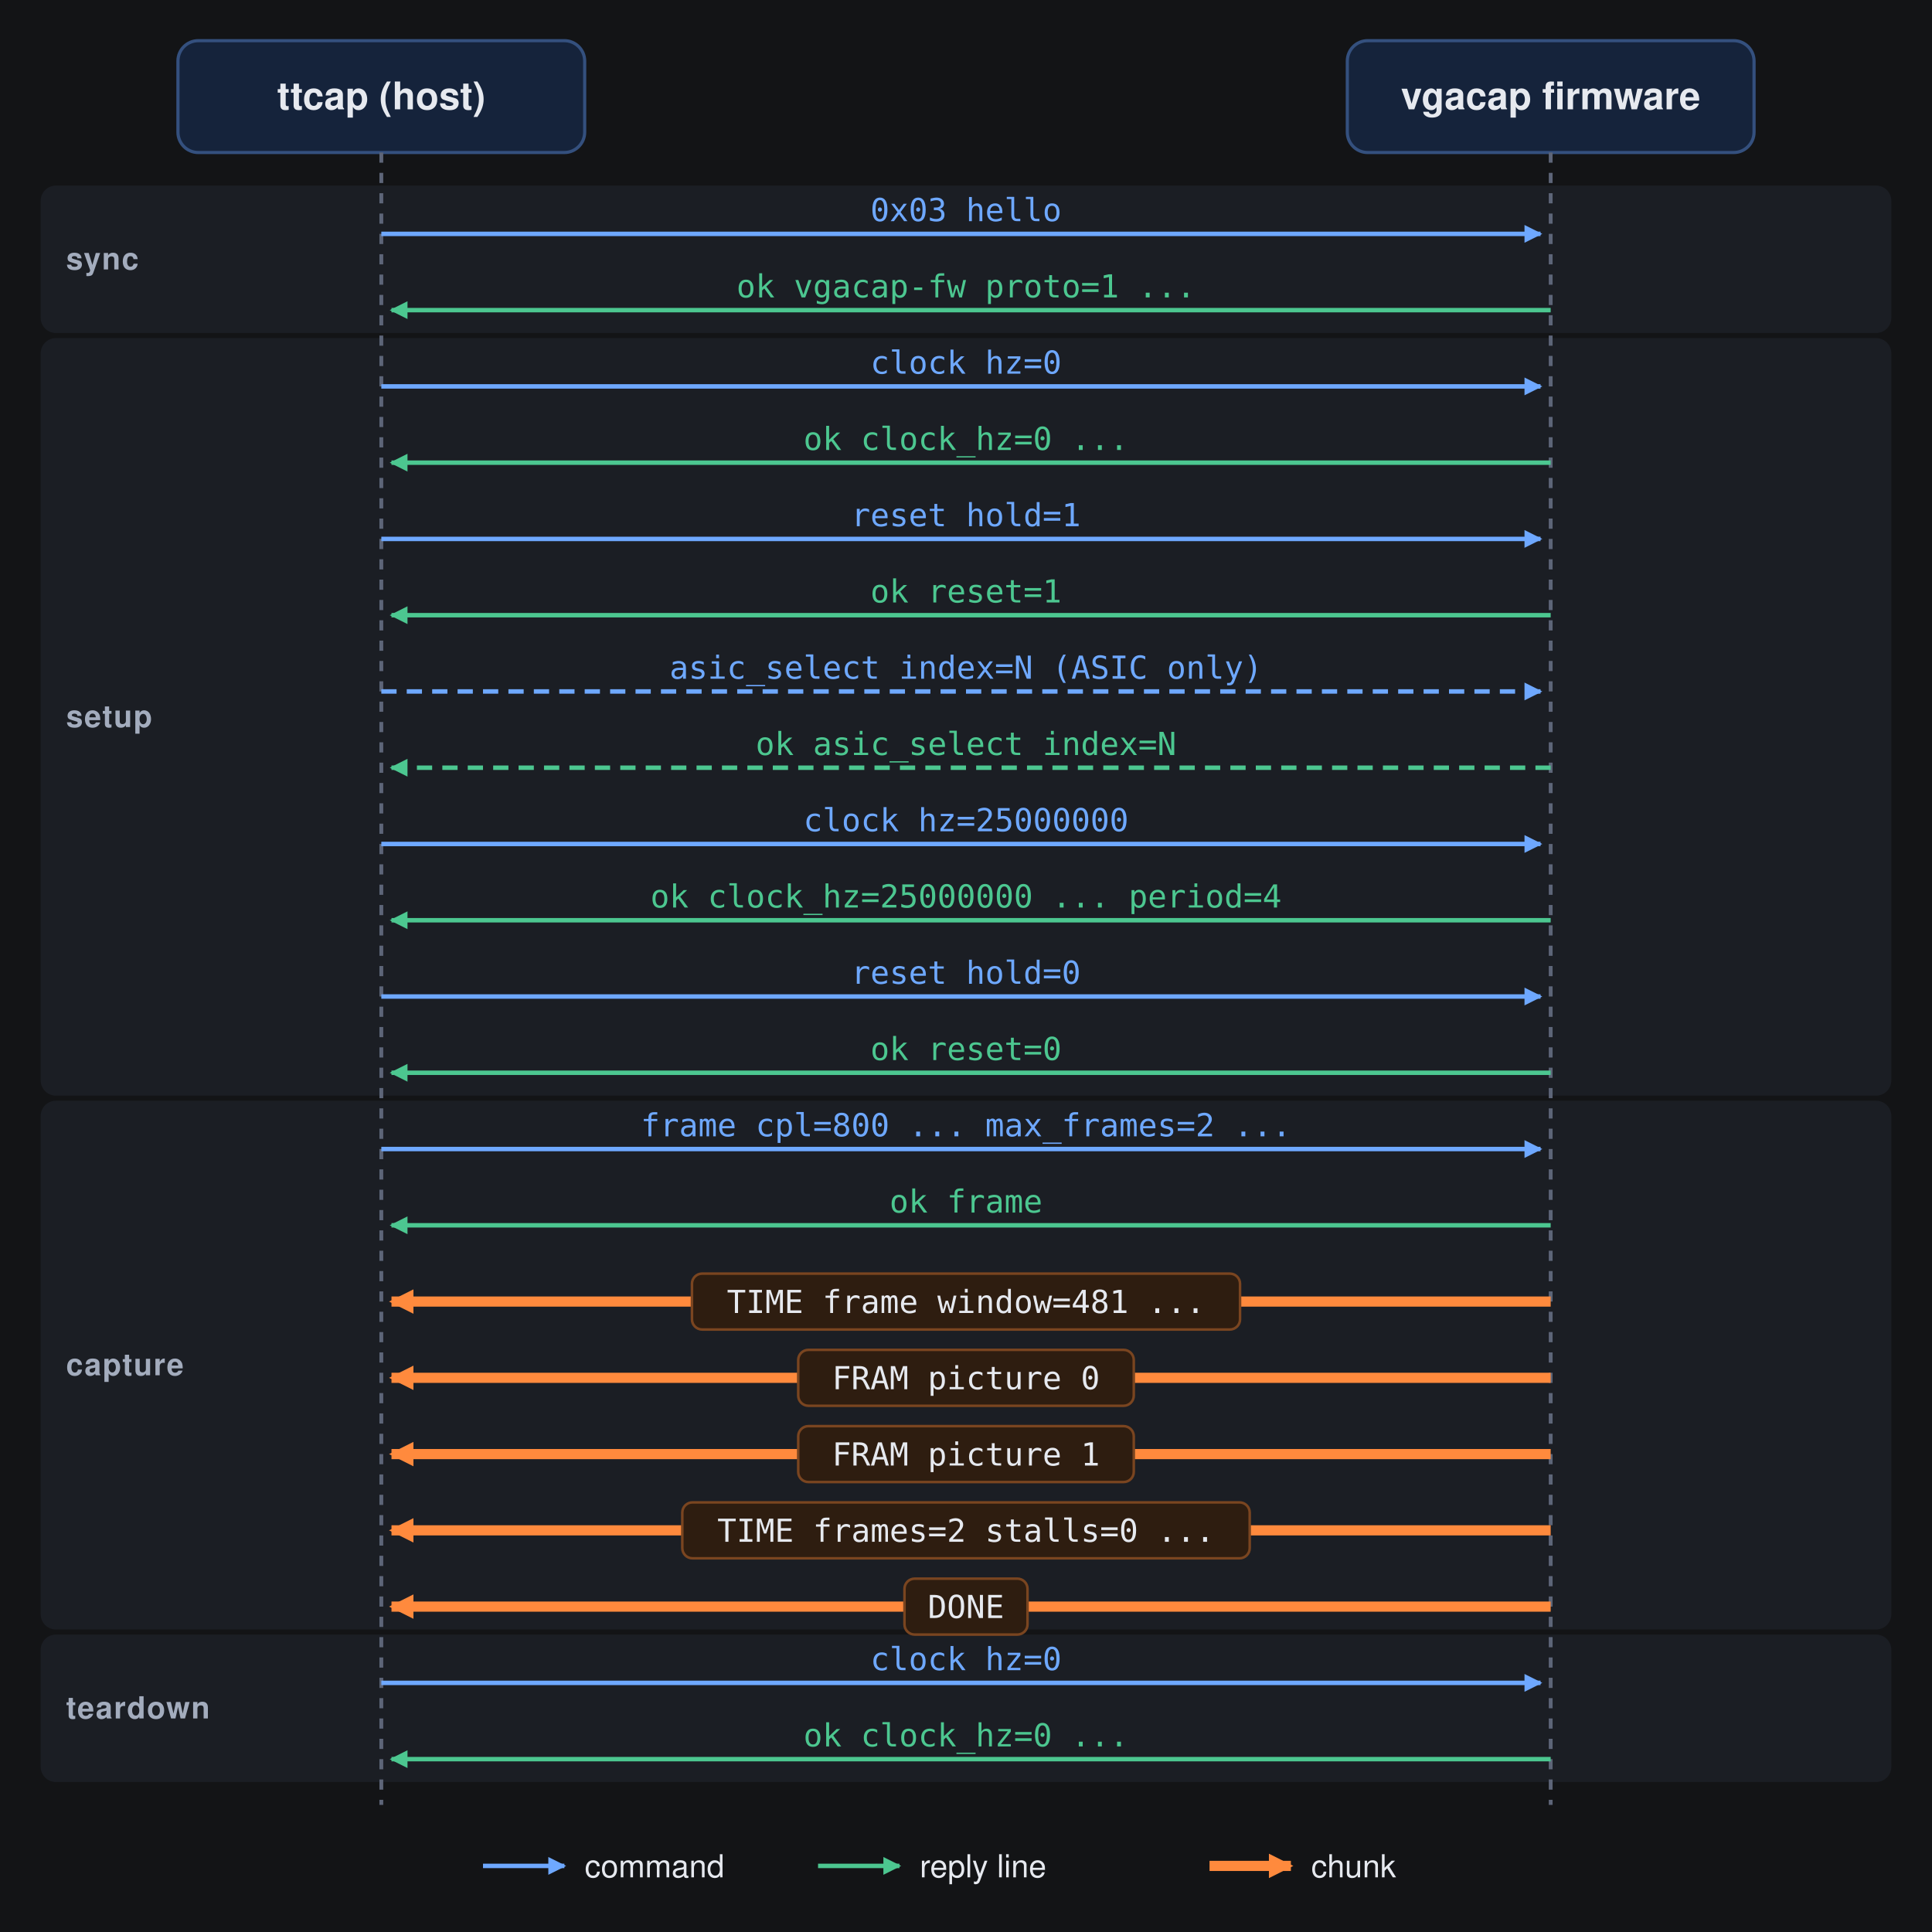
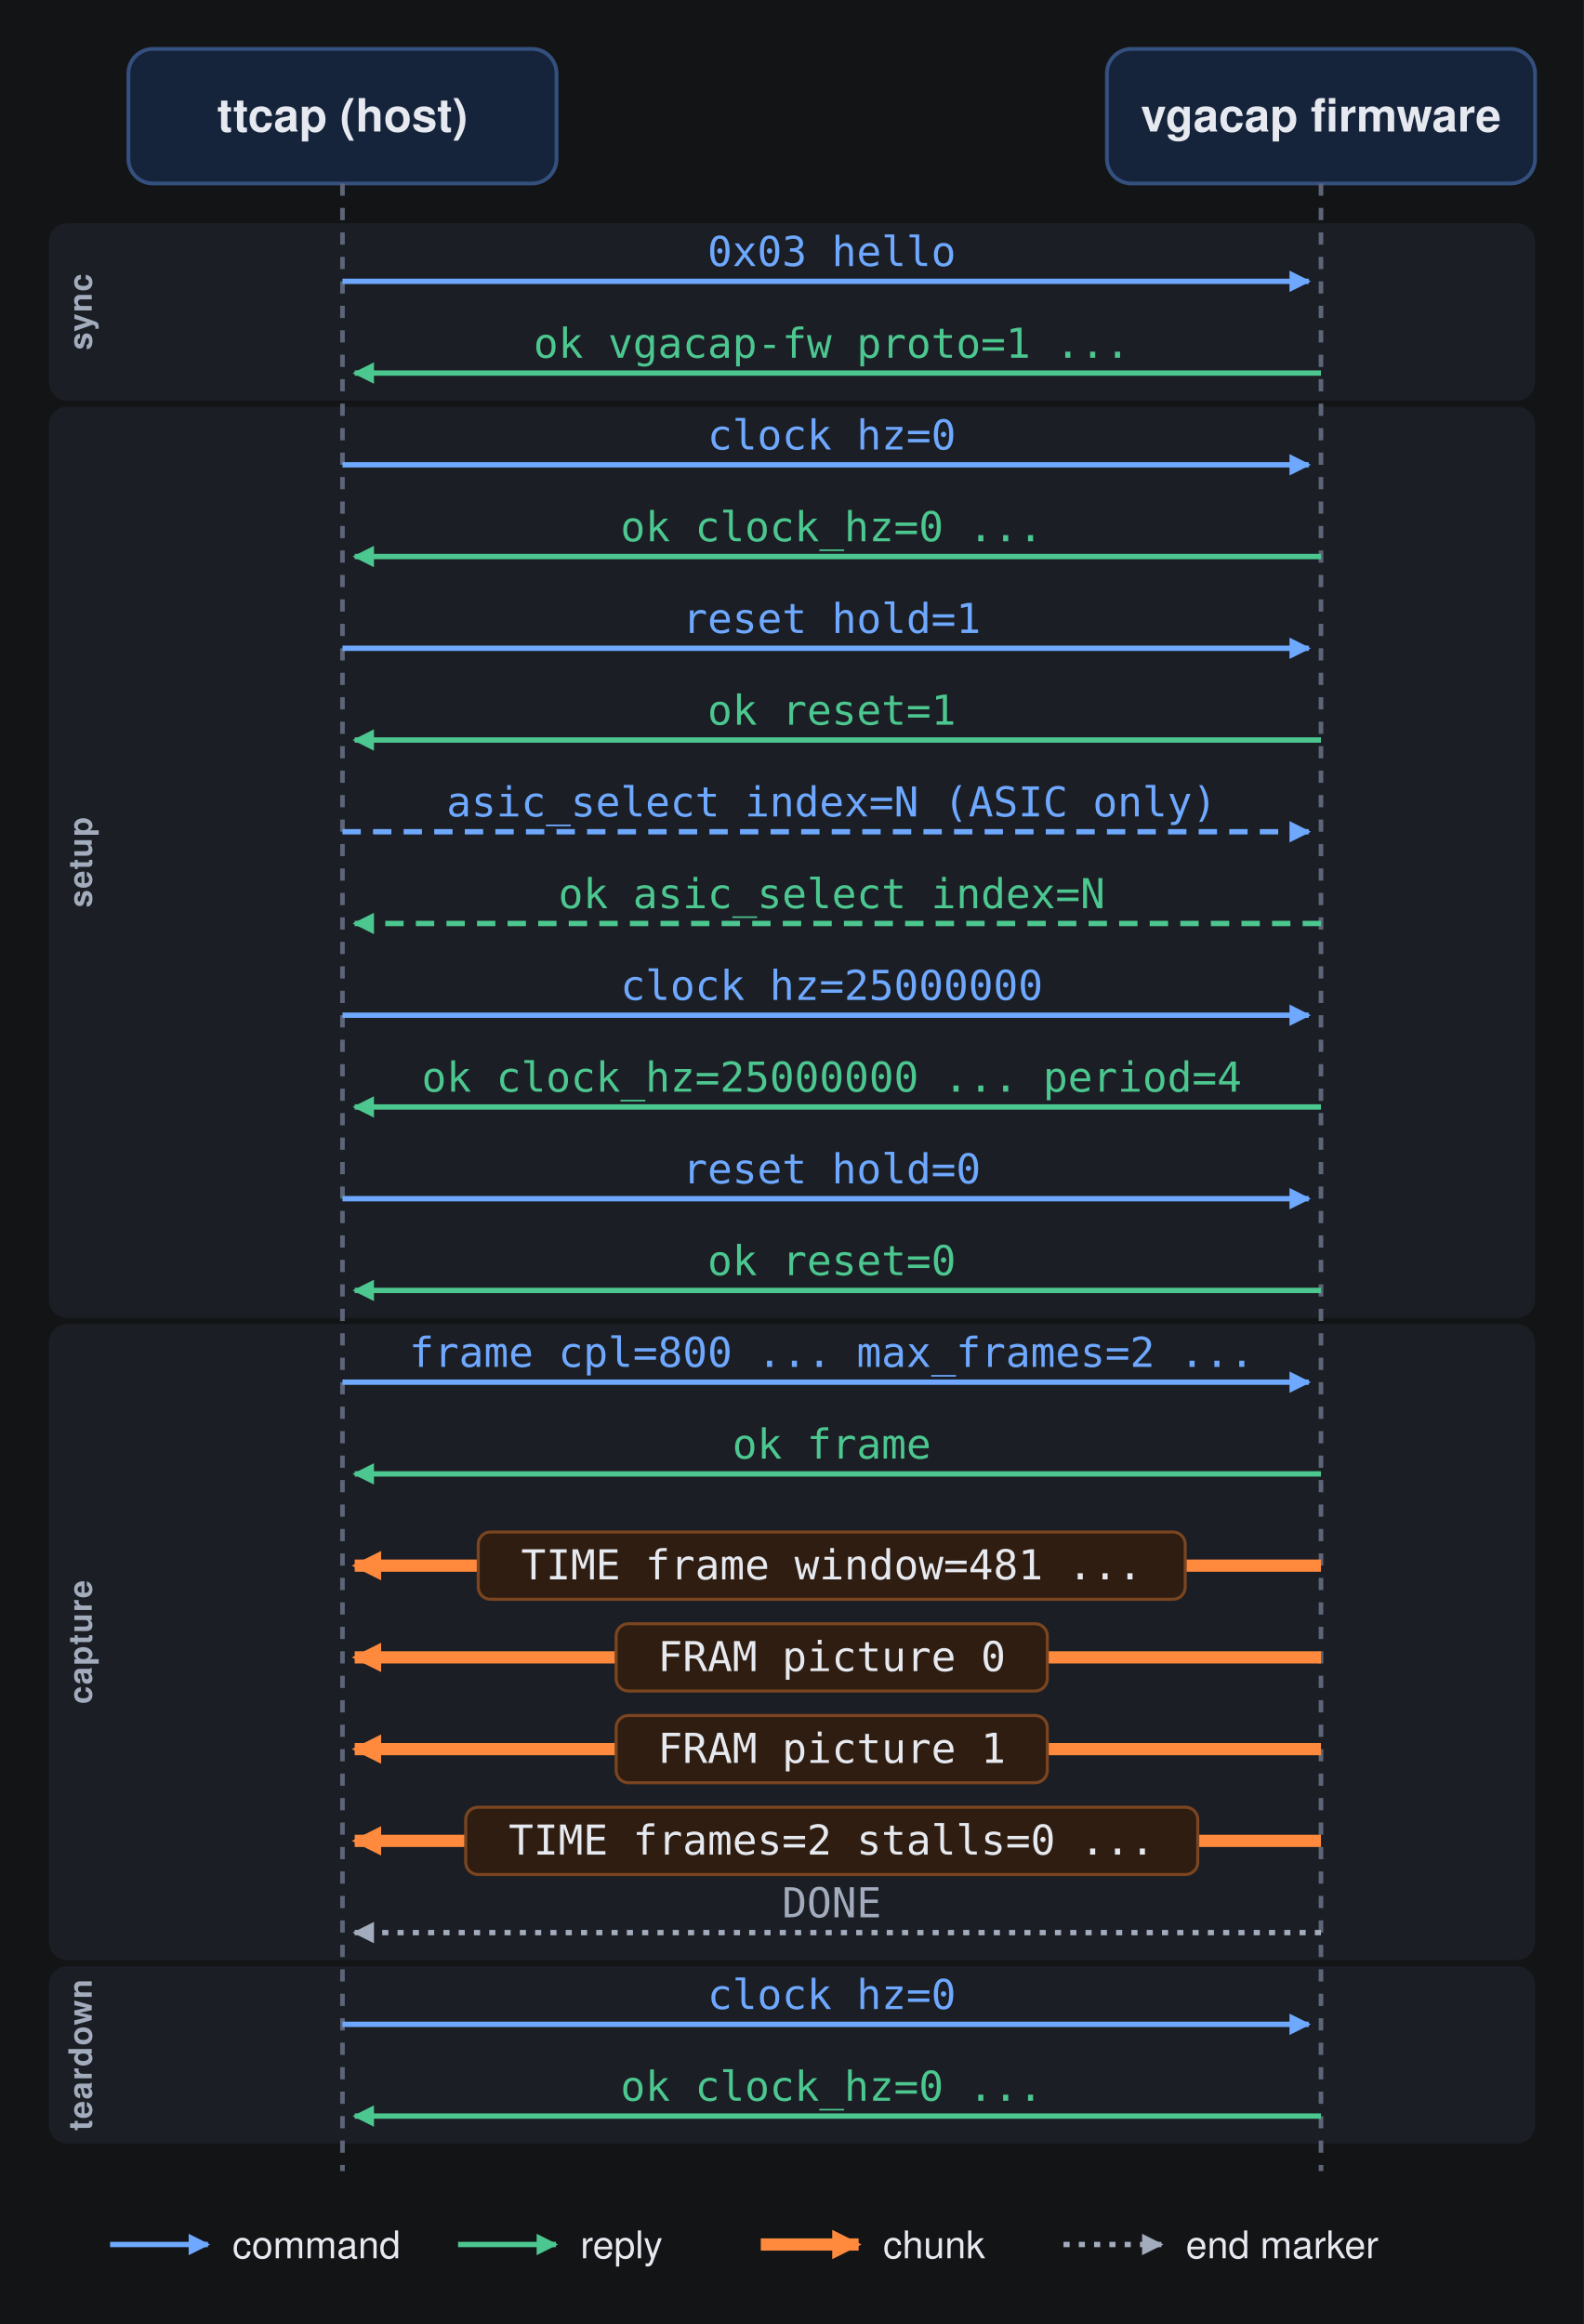
- <svg xmlns="http://www.w3.org/2000/svg" width="760" height="760" viewBox="0 0 760 760" font-family="-apple-system, BlinkMacSystemFont, 'Segoe UI', Helvetica, Arial, sans-serif" role="img" aria-labelledby="t d">
+ <svg xmlns="http://www.w3.org/2000/svg" width="518" height="760" viewBox="0 0 518 760" font-family="-apple-system, BlinkMacSystemFont, 'Segoe UI', Helvetica, Arial, sans-serif" role="img" aria-labelledby="t d">
  <style>
  .head { font-size: 15px; font-weight: 600; fill: #e6e9ef; }
-   .phase { font-size: 12px; font-weight: 700; fill: #a3acbd; letter-spacing: 0.04em; }
-   .msg { font-size: 12.5px; font-family: ui-monospace, SFMono-Regular, Menlo, Consolas, monospace; }
+   .phase { font-size: 10.5px; font-weight: 700; fill: #a3acbd; letter-spacing: 0.04em; }
+   .msg { font-size: 13.5px; font-family: ui-monospace, SFMono-Regular, Menlo, Consolas, monospace; }
  .legend { font-size: 12.5px; fill: #e6e9ef; }
</style>
  <defs>
    <marker id="m-cmd" viewBox="0 0 10 10" refX="9" refY="5" markerWidth="4" markerHeight="4" orient="auto-start-reverse">
      <path d="M0 0 L10 5 L0 10 z" fill="#6ea8ff" />
    </marker>
    <marker id="m-reply" viewBox="0 0 10 10" refX="9" refY="5" markerWidth="4" markerHeight="4" orient="auto-start-reverse">
      <path d="M0 0 L10 5 L0 10 z" fill="#4cc790" />
    </marker>
    <marker id="m-data" viewBox="0 0 10 10" refX="9" refY="5" markerWidth="2.4" markerHeight="2.4" orient="auto-start-reverse">
      <path d="M0 0 L10 5 L0 10 z" fill="#ff8a3d" />
    </marker>
+     <marker id="m-end" viewBox="0 0 10 10" refX="9" refY="5" markerWidth="4" markerHeight="4" orient="auto-start-reverse">
+       <path d="M0 0 L10 5 L0 10 z" fill="#a3acbd" />
+     </marker>
  </defs>
-   <rect x="0" y="0" width="760" height="760" fill="#131416" />
-   <rect x="16" y="73" width="728" height="58" rx="6" fill="#1b1e24" />
-   <text x="26" y="106.0" class="phase" text-anchor="start">sync</text>
-   <rect x="16" y="133" width="728" height="298" rx="6" fill="#1b1e24" />
-   <text x="26" y="286.0" class="phase" text-anchor="start">setup</text>
-   <rect x="16" y="433" width="728" height="208" rx="6" fill="#1b1e24" />
-   <text x="26" y="541.0" class="phase" text-anchor="start">capture</text>
-   <rect x="16" y="643" width="728" height="58" rx="6" fill="#1b1e24" />
-   <text x="26" y="676.0" class="phase" text-anchor="start">teardown</text>
-   <rect x="70" y="16" width="160" height="44" rx="8" fill="#15233b" stroke="#34507e" stroke-width="1.25" />
-   <text x="150" y="43" class="head" text-anchor="middle">ttcap (host)</text>
-   <line x1="150" y1="60" x2="150" y2="710" stroke="#5d6578" stroke-width="1.5" stroke-dasharray="4 4" />
-   <rect x="530" y="16" width="160" height="44" rx="8" fill="#15233b" stroke="#34507e" stroke-width="1.25" />
-   <text x="610" y="43" class="head" text-anchor="middle">vgacap firmware</text>
-   <line x1="610" y1="60" x2="610" y2="710" stroke="#5d6578" stroke-width="1.5" stroke-dasharray="4 4" />
-   <line x1="150" y1="92" x2="606" y2="92" stroke="#6ea8ff" stroke-width="1.75" marker-end="url(#m-cmd)" />
-   <text x="380.0" y="87" class="msg" text-anchor="middle" fill="#6ea8ff">0x03  hello</text>
-   <line x1="610" y1="122" x2="154" y2="122" stroke="#4cc790" stroke-width="1.75" marker-end="url(#m-reply)" />
-   <text x="380.0" y="117" class="msg" text-anchor="middle" fill="#4cc790">ok vgacap-fw proto=1 ...</text>
-   <line x1="150" y1="152" x2="606" y2="152" stroke="#6ea8ff" stroke-width="1.75" marker-end="url(#m-cmd)" />
-   <text x="380.0" y="147" class="msg" text-anchor="middle" fill="#6ea8ff">clock hz=0</text>
-   <line x1="610" y1="182" x2="154" y2="182" stroke="#4cc790" stroke-width="1.75" marker-end="url(#m-reply)" />
-   <text x="380.0" y="177" class="msg" text-anchor="middle" fill="#4cc790">ok clock_hz=0 ...</text>
-   <line x1="150" y1="212" x2="606" y2="212" stroke="#6ea8ff" stroke-width="1.75" marker-end="url(#m-cmd)" />
-   <text x="380.0" y="207" class="msg" text-anchor="middle" fill="#6ea8ff">reset hold=1</text>
-   <line x1="610" y1="242" x2="154" y2="242" stroke="#4cc790" stroke-width="1.75" marker-end="url(#m-reply)" />
-   <text x="380.0" y="237" class="msg" text-anchor="middle" fill="#4cc790">ok reset=1</text>
-   <line x1="150" y1="272" x2="606" y2="272" stroke="#6ea8ff" stroke-width="1.75" stroke-dasharray="6 4" marker-end="url(#m-cmd)" />
-   <text x="380.0" y="267" class="msg" text-anchor="middle" fill="#6ea8ff">asic_select index=N   (ASIC only)</text>
-   <line x1="610" y1="302" x2="154" y2="302" stroke="#4cc790" stroke-width="1.75" stroke-dasharray="6 4" marker-end="url(#m-reply)" />
-   <text x="380.0" y="297" class="msg" text-anchor="middle" fill="#4cc790">ok asic_select index=N</text>
-   <line x1="150" y1="332" x2="606" y2="332" stroke="#6ea8ff" stroke-width="1.75" marker-end="url(#m-cmd)" />
-   <text x="380.0" y="327" class="msg" text-anchor="middle" fill="#6ea8ff">clock hz=25000000</text>
-   <line x1="610" y1="362" x2="154" y2="362" stroke="#4cc790" stroke-width="1.75" marker-end="url(#m-reply)" />
-   <text x="380.0" y="357" class="msg" text-anchor="middle" fill="#4cc790">ok clock_hz=25000000 ... period=4</text>
-   <line x1="150" y1="392" x2="606" y2="392" stroke="#6ea8ff" stroke-width="1.75" marker-end="url(#m-cmd)" />
-   <text x="380.0" y="387" class="msg" text-anchor="middle" fill="#6ea8ff">reset hold=0</text>
-   <line x1="610" y1="422" x2="154" y2="422" stroke="#4cc790" stroke-width="1.75" marker-end="url(#m-reply)" />
-   <text x="380.0" y="417" class="msg" text-anchor="middle" fill="#4cc790">ok reset=0</text>
-   <line x1="150" y1="452" x2="606" y2="452" stroke="#6ea8ff" stroke-width="1.75" marker-end="url(#m-cmd)" />
-   <text x="380.0" y="447" class="msg" text-anchor="middle" fill="#6ea8ff">frame cpl=800 ... max_frames=2 ...</text>
-   <line x1="610" y1="482" x2="154" y2="482" stroke="#4cc790" stroke-width="1.75" marker-end="url(#m-reply)" />
-   <text x="380.0" y="477" class="msg" text-anchor="middle" fill="#4cc790">ok frame</text>
-   <line x1="610" y1="512" x2="154" y2="512" stroke="#ff8a3d" stroke-width="4" marker-end="url(#m-data)" />
-   <rect x="272.2" y="501" width="215.6" height="22" rx="4" fill="#2e1d10" stroke="#7a4520" stroke-width="1" />
-   <text x="380.0" y="516.5" class="msg" text-anchor="middle" fill="#e6e9ef">TIME  frame window=481 ...</text>
-   <line x1="610" y1="542" x2="154" y2="542" stroke="#ff8a3d" stroke-width="4" marker-end="url(#m-data)" />
-   <rect x="314.0" y="531" width="132.0" height="22" rx="4" fill="#2e1d10" stroke="#7a4520" stroke-width="1" />
-   <text x="380.0" y="546.5" class="msg" text-anchor="middle" fill="#e6e9ef">FRAM  picture 0</text>
-   <line x1="610" y1="572" x2="154" y2="572" stroke="#ff8a3d" stroke-width="4" marker-end="url(#m-data)" />
-   <rect x="314.0" y="561" width="132.0" height="22" rx="4" fill="#2e1d10" stroke="#7a4520" stroke-width="1" />
-   <text x="380.0" y="576.5" class="msg" text-anchor="middle" fill="#e6e9ef">FRAM  picture 1</text>
-   <line x1="610" y1="602" x2="154" y2="602" stroke="#ff8a3d" stroke-width="4" marker-end="url(#m-data)" />
-   <rect x="268.4" y="591" width="223.2" height="22" rx="4" fill="#2e1d10" stroke="#7a4520" stroke-width="1" />
-   <text x="380.0" y="606.5" class="msg" text-anchor="middle" fill="#e6e9ef">TIME  frames=2 stalls=0 ...</text>
-   <line x1="610" y1="632" x2="154" y2="632" stroke="#ff8a3d" stroke-width="4" marker-end="url(#m-data)" />
-   <rect x="355.8" y="621" width="48.4" height="22" rx="4" fill="#2e1d10" stroke="#7a4520" stroke-width="1" />
-   <text x="380.0" y="636.5" class="msg" text-anchor="middle" fill="#e6e9ef">DONE</text>
-   <line x1="150" y1="662" x2="606" y2="662" stroke="#6ea8ff" stroke-width="1.75" marker-end="url(#m-cmd)" />
-   <text x="380.0" y="657" class="msg" text-anchor="middle" fill="#6ea8ff">clock hz=0</text>
-   <line x1="610" y1="692" x2="154" y2="692" stroke="#4cc790" stroke-width="1.75" marker-end="url(#m-reply)" />
-   <text x="380.0" y="687" class="msg" text-anchor="middle" fill="#4cc790">ok clock_hz=0 ...</text>
-   <line x1="190.0" y1="734" x2="222.0" y2="734" stroke="#6ea8ff" stroke-width="1.75" marker-end="url(#m-cmd)" />
-   <text x="230.0" y="738.5" class="legend" text-anchor="start">command</text>
-   <line x1="321.8" y1="734" x2="353.8" y2="734" stroke="#4cc790" stroke-width="1.75" marker-end="url(#m-reply)" />
-   <text x="361.8" y="738.5" class="legend" text-anchor="start">reply line</text>
-   <line x1="475.8" y1="734" x2="507.8" y2="734" stroke="#ff8a3d" stroke-width="4" marker-end="url(#m-data)" />
-   <text x="515.8" y="738.5" class="legend" text-anchor="start">chunk</text>
+   <rect x="0" y="0" width="518" height="760" fill="#131416" />
+   <rect x="16" y="73" width="486" height="58" rx="6" fill="#1b1e24" />
+   <text x="30" y="102.0" class="phase" text-anchor="middle" transform="rotate(-90 30 102.0)">sync</text>
+   <rect x="16" y="133" width="486" height="298" rx="6" fill="#1b1e24" />
+   <text x="30" y="282.0" class="phase" text-anchor="middle" transform="rotate(-90 30 282.0)">setup</text>
+   <rect x="16" y="433" width="486" height="208" rx="6" fill="#1b1e24" />
+   <text x="30" y="537.0" class="phase" text-anchor="middle" transform="rotate(-90 30 537.0)">capture</text>
+   <rect x="16" y="643" width="486" height="58" rx="6" fill="#1b1e24" />
+   <text x="30" y="672.0" class="phase" text-anchor="middle" transform="rotate(-90 30 672.0)">teardown</text>
+   <rect x="42" y="16" width="140" height="44" rx="8" fill="#15233b" stroke="#34507e" stroke-width="1.25" />
+   <text x="112" y="43" class="head" text-anchor="middle">ttcap (host)</text>
+   <line x1="112" y1="60" x2="112" y2="710" stroke="#5d6578" stroke-width="1.5" stroke-dasharray="4 4" />
+   <rect x="362" y="16" width="140" height="44" rx="8" fill="#15233b" stroke="#34507e" stroke-width="1.25" />
+   <text x="432" y="43" class="head" text-anchor="middle">vgacap firmware</text>
+   <line x1="432" y1="60" x2="432" y2="710" stroke="#5d6578" stroke-width="1.5" stroke-dasharray="4 4" />
+   <line x1="112" y1="92" x2="428" y2="92" stroke="#6ea8ff" stroke-width="1.75" marker-end="url(#m-cmd)" />
+   <text x="272.0" y="87" class="msg" text-anchor="middle" fill="#6ea8ff">0x03  hello</text>
+   <line x1="432" y1="122" x2="116" y2="122" stroke="#4cc790" stroke-width="1.75" marker-end="url(#m-reply)" />
+   <text x="272.0" y="117" class="msg" text-anchor="middle" fill="#4cc790">ok vgacap-fw proto=1 ...</text>
+   <line x1="112" y1="152" x2="428" y2="152" stroke="#6ea8ff" stroke-width="1.75" marker-end="url(#m-cmd)" />
+   <text x="272.0" y="147" class="msg" text-anchor="middle" fill="#6ea8ff">clock hz=0</text>
+   <line x1="432" y1="182" x2="116" y2="182" stroke="#4cc790" stroke-width="1.75" marker-end="url(#m-reply)" />
+   <text x="272.0" y="177" class="msg" text-anchor="middle" fill="#4cc790">ok clock_hz=0 ...</text>
+   <line x1="112" y1="212" x2="428" y2="212" stroke="#6ea8ff" stroke-width="1.75" marker-end="url(#m-cmd)" />
+   <text x="272.0" y="207" class="msg" text-anchor="middle" fill="#6ea8ff">reset hold=1</text>
+   <line x1="432" y1="242" x2="116" y2="242" stroke="#4cc790" stroke-width="1.75" marker-end="url(#m-reply)" />
+   <text x="272.0" y="237" class="msg" text-anchor="middle" fill="#4cc790">ok reset=1</text>
+   <line x1="112" y1="272" x2="428" y2="272" stroke="#6ea8ff" stroke-width="1.75" stroke-dasharray="6 4" marker-end="url(#m-cmd)" />
+   <text x="272.0" y="267" class="msg" text-anchor="middle" fill="#6ea8ff">asic_select index=N   (ASIC only)</text>
+   <line x1="432" y1="302" x2="116" y2="302" stroke="#4cc790" stroke-width="1.75" stroke-dasharray="6 4" marker-end="url(#m-reply)" />
+   <text x="272.0" y="297" class="msg" text-anchor="middle" fill="#4cc790">ok asic_select index=N</text>
+   <line x1="112" y1="332" x2="428" y2="332" stroke="#6ea8ff" stroke-width="1.75" marker-end="url(#m-cmd)" />
+   <text x="272.0" y="327" class="msg" text-anchor="middle" fill="#6ea8ff">clock hz=25000000</text>
+   <line x1="432" y1="362" x2="116" y2="362" stroke="#4cc790" stroke-width="1.75" marker-end="url(#m-reply)" />
+   <text x="272.0" y="357" class="msg" text-anchor="middle" fill="#4cc790">ok clock_hz=25000000 ... period=4</text>
+   <line x1="112" y1="392" x2="428" y2="392" stroke="#6ea8ff" stroke-width="1.75" marker-end="url(#m-cmd)" />
+   <text x="272.0" y="387" class="msg" text-anchor="middle" fill="#6ea8ff">reset hold=0</text>
+   <line x1="432" y1="422" x2="116" y2="422" stroke="#4cc790" stroke-width="1.75" marker-end="url(#m-reply)" />
+   <text x="272.0" y="417" class="msg" text-anchor="middle" fill="#4cc790">ok reset=0</text>
+   <line x1="112" y1="452" x2="428" y2="452" stroke="#6ea8ff" stroke-width="1.75" marker-end="url(#m-cmd)" />
+   <text x="272.0" y="447" class="msg" text-anchor="middle" fill="#6ea8ff">frame cpl=800 ... max_frames=2 ...</text>
+   <line x1="432" y1="482" x2="116" y2="482" stroke="#4cc790" stroke-width="1.75" marker-end="url(#m-reply)" />
+   <text x="272.0" y="477" class="msg" text-anchor="middle" fill="#4cc790">ok frame</text>
+   <line x1="432" y1="512" x2="116" y2="512" stroke="#ff8a3d" stroke-width="4" marker-end="url(#m-data)" />
+   <rect x="156.4" y="501" width="231.2" height="22" rx="4" fill="#2e1d10" stroke="#7a4520" stroke-width="1" />
+   <text x="272.0" y="516.5" class="msg" text-anchor="middle" fill="#e6e9ef">TIME  frame window=481 ...</text>
+   <line x1="432" y1="542" x2="116" y2="542" stroke="#ff8a3d" stroke-width="4" marker-end="url(#m-data)" />
+   <rect x="201.5" y="531" width="141.0" height="22" rx="4" fill="#2e1d10" stroke="#7a4520" stroke-width="1" />
+   <text x="272.0" y="546.5" class="msg" text-anchor="middle" fill="#e6e9ef">FRAM  picture 0</text>
+   <line x1="432" y1="572" x2="116" y2="572" stroke="#ff8a3d" stroke-width="4" marker-end="url(#m-data)" />
+   <rect x="201.5" y="561" width="141.0" height="22" rx="4" fill="#2e1d10" stroke="#7a4520" stroke-width="1" />
+   <text x="272.0" y="576.5" class="msg" text-anchor="middle" fill="#e6e9ef">FRAM  picture 1</text>
+   <line x1="432" y1="602" x2="116" y2="602" stroke="#ff8a3d" stroke-width="4" marker-end="url(#m-data)" />
+   <rect x="152.3" y="591" width="239.4" height="22" rx="4" fill="#2e1d10" stroke="#7a4520" stroke-width="1" />
+   <text x="272.0" y="606.5" class="msg" text-anchor="middle" fill="#e6e9ef">TIME  frames=2 stalls=0 ...</text>
+   <line x1="432" y1="632" x2="116" y2="632" stroke="#a3acbd" stroke-width="1.75" stroke-dasharray="2 3" marker-end="url(#m-end)" />
+   <text x="272.0" y="627" class="msg" text-anchor="middle" fill="#a3acbd">DONE</text>
+   <line x1="112" y1="662" x2="428" y2="662" stroke="#6ea8ff" stroke-width="1.75" marker-end="url(#m-cmd)" />
+   <text x="272.0" y="657" class="msg" text-anchor="middle" fill="#6ea8ff">clock hz=0</text>
+   <line x1="432" y1="692" x2="116" y2="692" stroke="#4cc790" stroke-width="1.75" marker-end="url(#m-reply)" />
+   <text x="272.0" y="687" class="msg" text-anchor="middle" fill="#4cc790">ok clock_hz=0 ...</text>
+   <line x1="36" y1="734" x2="68" y2="734" stroke="#6ea8ff" stroke-width="1.75" marker-end="url(#m-cmd)" />
+   <text x="76" y="738.5" class="legend" text-anchor="start">command</text>
+   <line x1="149.8" y1="734" x2="181.8" y2="734" stroke="#4cc790" stroke-width="1.75" marker-end="url(#m-reply)" />
+   <text x="189.8" y="738.5" class="legend" text-anchor="start">reply</text>
+   <line x1="248.8" y1="734" x2="280.8" y2="734" stroke="#ff8a3d" stroke-width="4" marker-end="url(#m-data)" />
+   <text x="288.8" y="738.5" class="legend" text-anchor="start">chunk</text>
+   <line x1="347.8" y1="734" x2="379.8" y2="734" stroke="#a3acbd" stroke-width="1.75" stroke-dasharray="2 3" marker-end="url(#m-end)" />
+   <text x="387.8" y="738.5" class="legend" text-anchor="start">end marker</text>
</svg>
